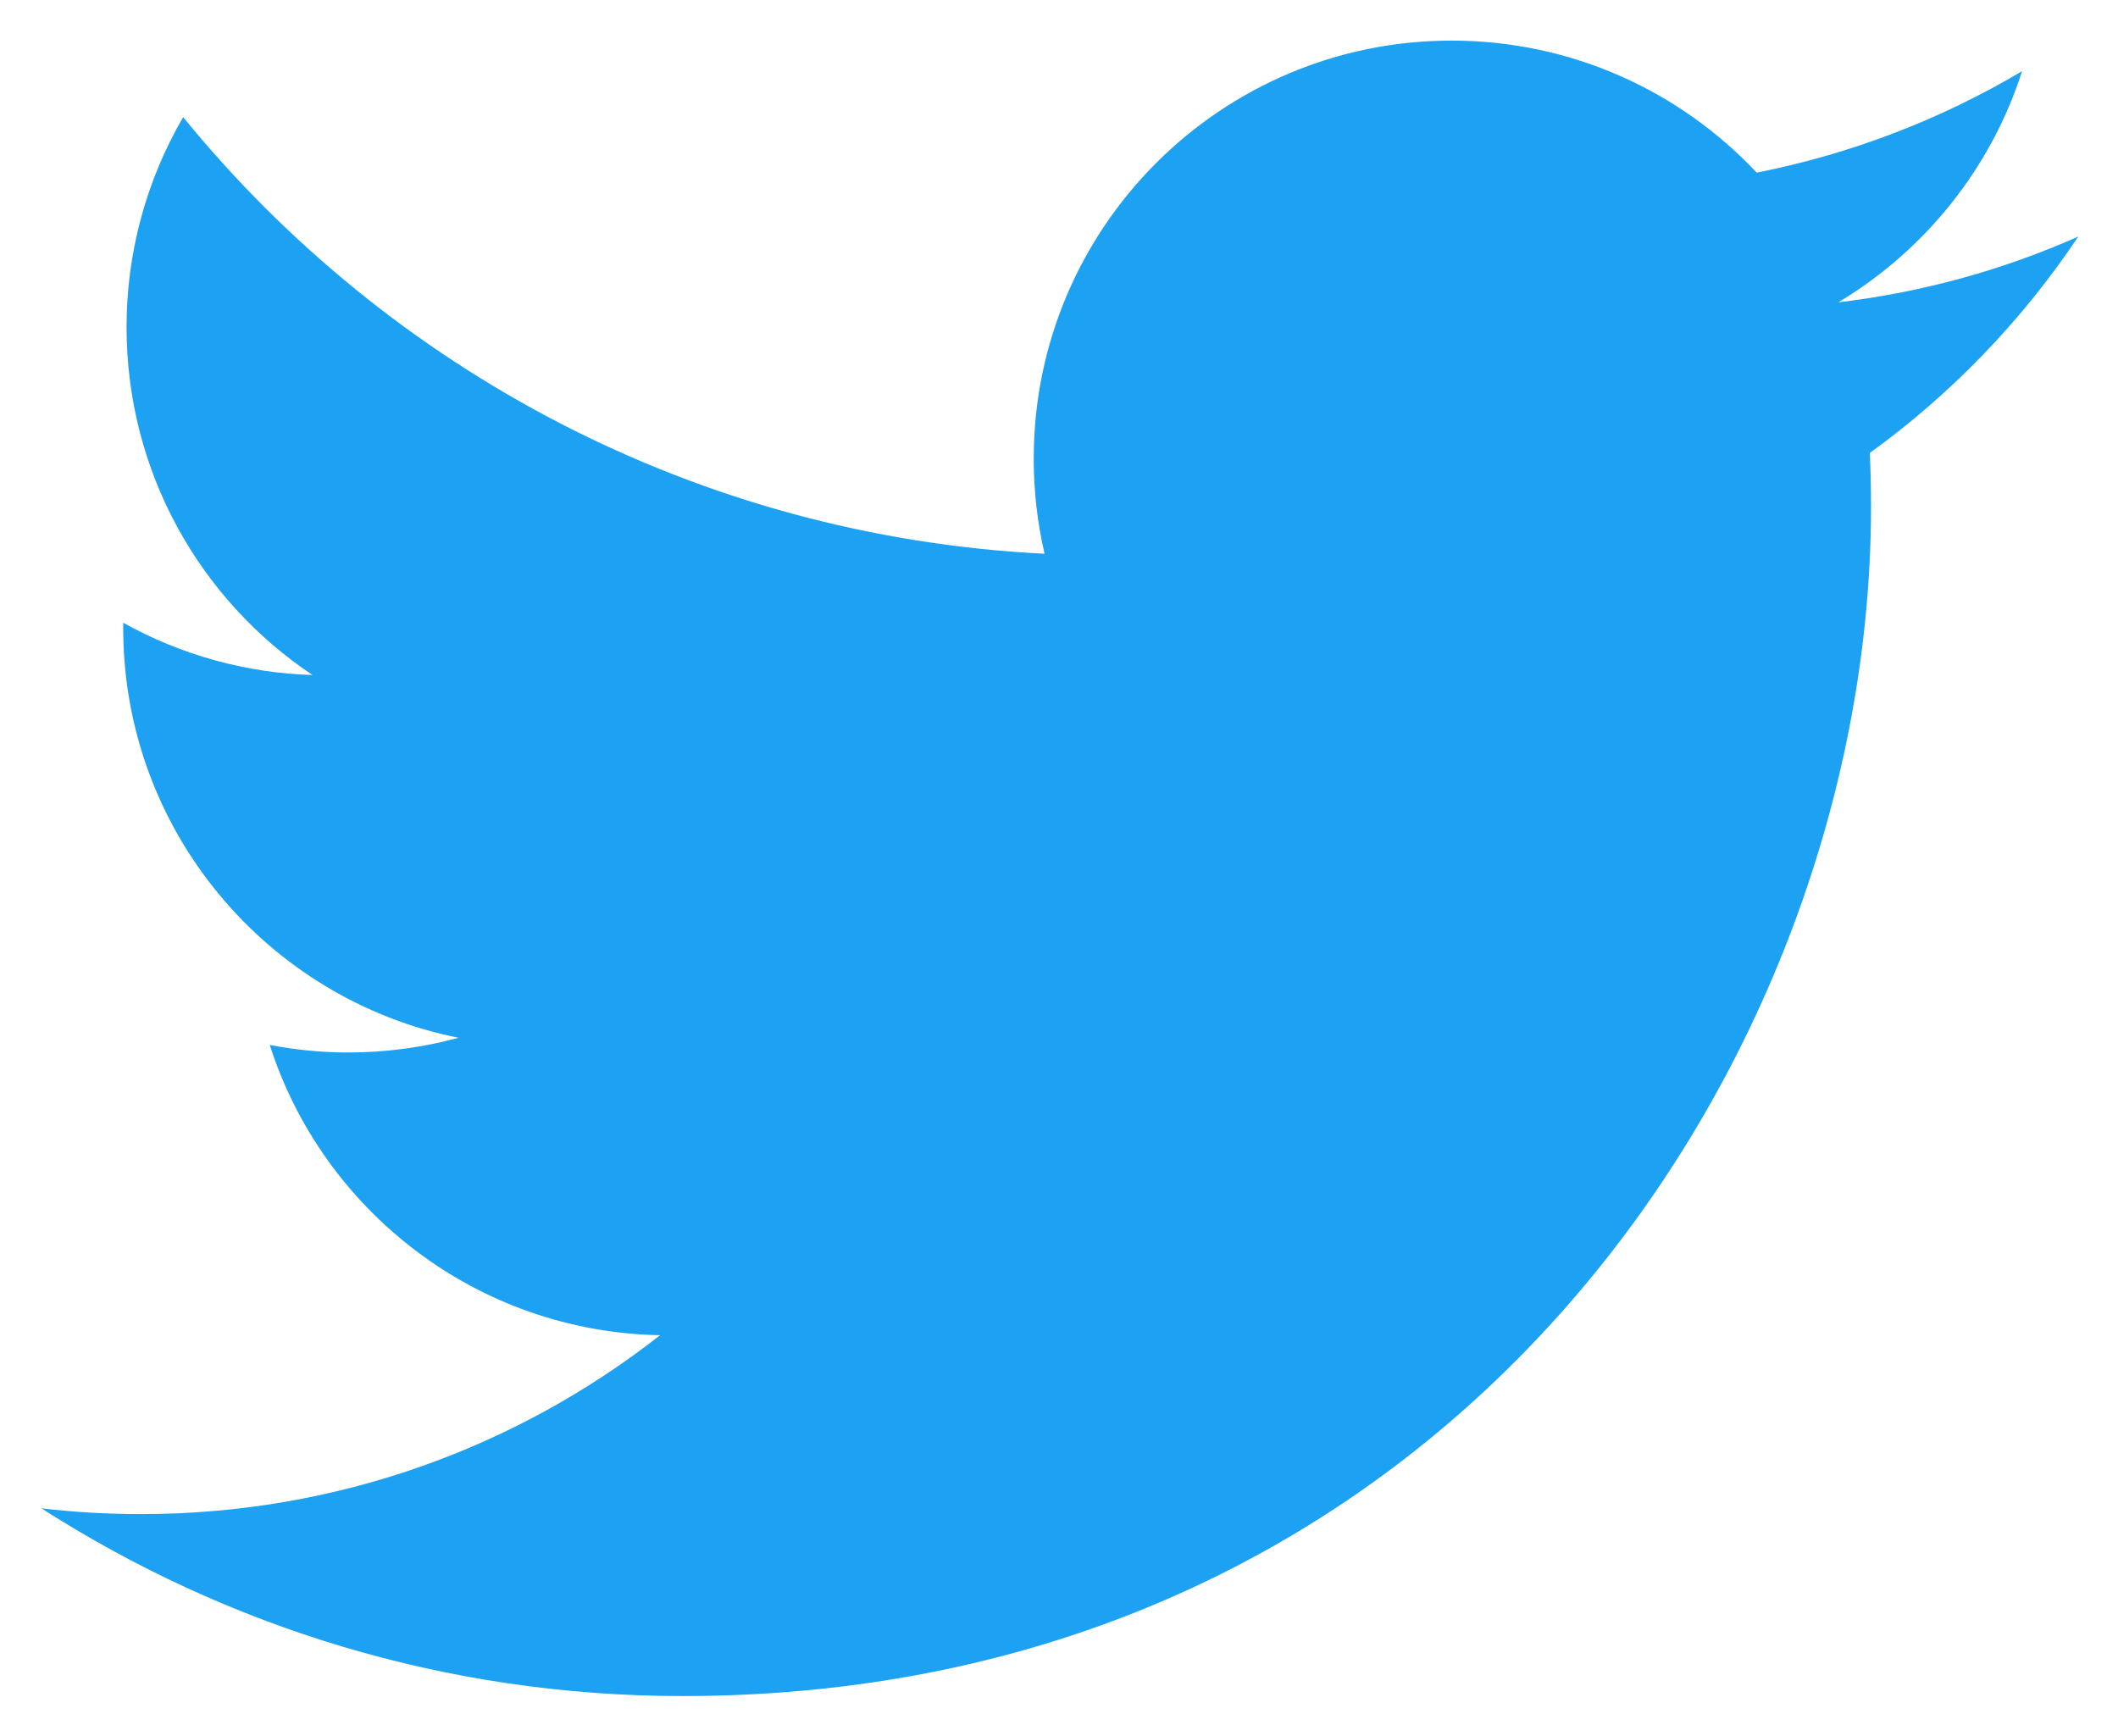
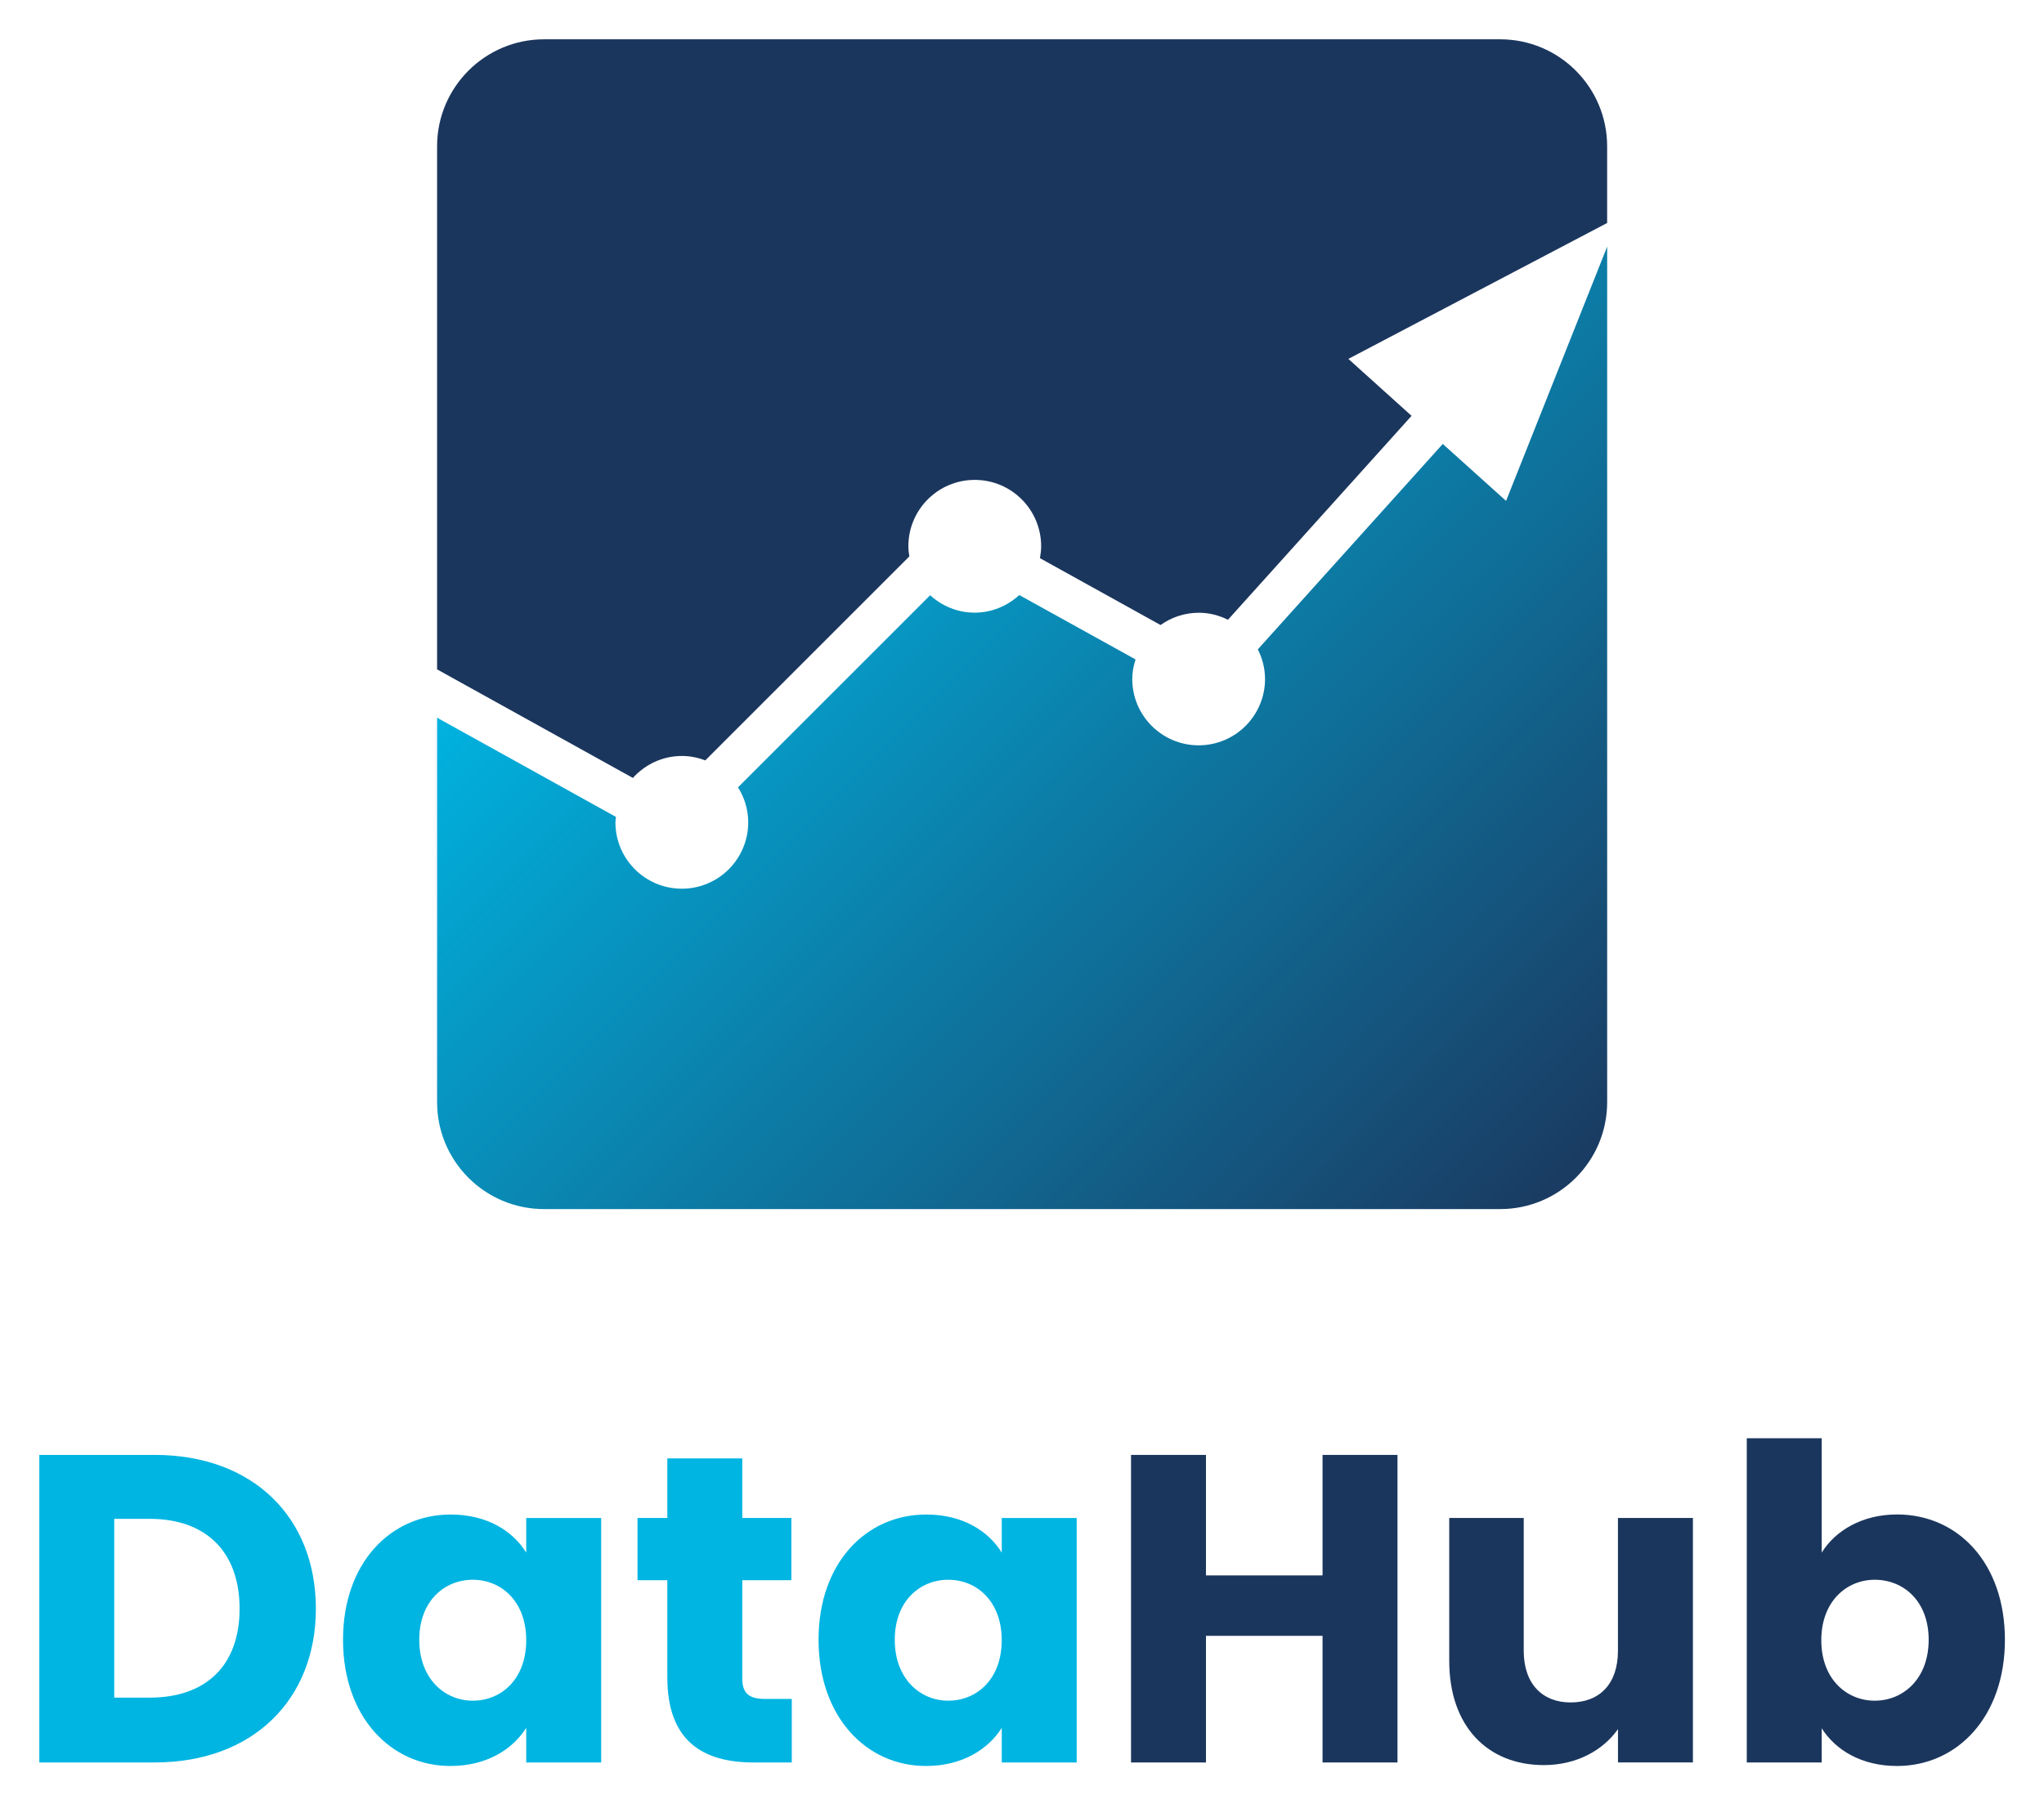
- <svg xmlns="http://www.w3.org/2000/svg" role="img" viewBox="50.50 0.00 299.00 245.00">
-   <style>svg {enable-background:new 0 0 1400 980}</style>
-   <path fill="none" d="M0 0h400v245H0z" pointer-events="none" />
-   <path fill="#1da1f2" d="M146.776 239.423c108.513 0 167.855-89.899 167.855-167.856 0-2.553-.052-5.094-.167-7.625a119.975 119.975 0 0 0 29.428-30.55c-10.57 4.7-21.946 7.862-33.878 9.288 12.18-7.304 21.53-18.857 25.942-32.63a118.317 118.317 0 0 1-37.462 14.32C287.73 12.903 272.403 5.732 255.431 5.732c-32.58 0-58.998 26.42-58.998 58.986a58.9 58.9 0 0 0 1.53 13.452c-49.032-2.466-92.51-25.942-121.607-61.638a58.837 58.837 0 0 0-7.989 29.651c0 20.468 10.415 38.537 26.253 49.108a58.555 58.555 0 0 1-26.718-7.378c-.009.247-.009.488-.009.752 0 28.571 20.336 52.426 47.33 57.831a59.07 59.07 0 0 1-15.556 2.077c-3.795 0-7.494-.374-11.087-1.064 7.51 23.44 29.289 40.498 55.11 40.974-20.192 15.827-45.628 25.253-73.272 25.253-4.756 0-9.455-.27-14.073-.816 26.11 16.735 57.113 26.5 90.434 26.5" />
+ <svg xmlns="http://www.w3.org/2000/svg" xmlns:xlink="http://www.w3.org/1999/xlink" role="img" viewBox="-12.29 -12.29 639.08 564.08">
+   <style>svg {enable-background:new 0 0 614.57 540}</style>
+   <style>.st0{fill:#1b365d}</style>
+   <path d="M401.22 538.9h23.43v-96.19h-23.43v37.68h-36.45v-37.68h-23.43v96.19h23.43v-39.6h36.45v39.6zm115.79-76.46h-23.43v41.52c0 10.41-5.76 16.17-14.8 16.17-8.77 0-14.66-5.76-14.66-16.17v-41.52h-23.29v44.67c0 20.42 11.92 32.61 29.6 32.61 10.28 0 18.5-4.66 23.16-11.24v10.41h23.43v-76.45h-.01zm40.28 10.83V437.5h-23.43v101.4h23.43v-10.69c4.25 6.72 12.33 11.79 23.57 11.79 18.77 0 33.71-15.35 33.71-39.47 0-24.12-14.8-39.19-33.71-39.19-10.96 0-19.32 5.07-23.57 11.93zm33.44 27.26c0 12.2-7.95 19.05-16.85 19.05-8.77 0-16.72-6.71-16.72-18.91s7.95-18.91 16.72-18.91c8.9 0 16.85 6.58 16.85 18.77z" class="st0" />
+   <path fill="#00b5e2" d="M36.04 442.71H0v96.19h36.04c30.7 0 50.43-19.6 50.43-48.1 0-28.63-19.74-48.09-50.43-48.09zm-12.61 75.91v-55.91h11.1c17.68 0 28.09 10.41 28.09 28.09s-10.41 27.82-28.09 27.82h-11.1zm71.53-18.09c0 24.12 14.94 39.47 33.57 39.47 11.37 0 19.46-5.21 23.71-11.92v10.83h23.43v-76.46h-23.43v10.83c-4.11-6.71-12.2-11.92-23.57-11.92-18.77-.02-33.71 15.06-33.71 39.17zm57.28.14c0 12.2-7.81 18.91-16.72 18.91-8.77 0-16.72-6.85-16.72-19.05 0-12.19 7.95-18.77 16.72-18.77 8.91 0 16.72 6.72 16.72 18.91zm44.12 11.65c0 19.87 11.1 26.58 26.99 26.58h11.92v-19.87h-8.36c-5.21 0-7.12-1.92-7.12-6.44V481.9h15.35v-19.46h-15.35V443.8h-23.43v18.64h-9.32v19.46h9.32v30.42zm47.28-11.79c0 24.12 14.94 39.47 33.57 39.47 11.37 0 19.46-5.21 23.71-11.92v10.83h23.43v-76.46h-23.43v10.83c-4.11-6.71-12.2-11.92-23.57-11.92-18.78-.02-33.71 15.06-33.71 39.17zm57.27.14c0 12.2-7.81 18.91-16.72 18.91-8.77 0-16.72-6.85-16.72-19.05 0-12.19 7.95-18.77 16.72-18.77 8.91 0 16.72 6.72 16.72 18.91z" />
+   <g>
+     <path d="M490.2 57.45V33.47C490.2 14.97 475.21 0 456.74 0h-298.9c-18.47 0-33.47 14.99-33.47 33.47v163.58L185.59 231c3.79-4.2 9.23-6.87 15.33-6.87 2.57 0 5.03.52 7.32 1.38l63.79-63.79c-.17-1.05-.31-2.1-.31-3.17 0-11.47 9.3-20.76 20.76-20.76s20.76 9.3 20.76 20.76c0 1.26-.17 2.5-.38 3.72l37.71 20.91c3.38-2.41 7.51-3.84 11.97-3.84 3.29 0 6.34.83 9.11 2.19l57.4-63.77-19.76-17.81 80.91-42.5z" class="st0" />
+     <defs>
+       <path id="SVGID_1_" d="M124.37 212.16v120.21c0 18.5 14.99 33.47 33.47 33.47h298.9c18.5 0 33.47-14.99 33.47-33.47V64.84l-31.61 79.52-19.79-17.81-57.83 64.24c1.41 2.79 2.26 5.91 2.26 9.25 0 11.47-9.3 20.76-20.76 20.76-11.47 0-20.76-9.3-20.76-20.76 0-2.15.43-4.17 1.03-6.1L306.4 173.8c-3.69 3.38-8.56 5.51-13.97 5.51-5.36 0-10.2-2.1-13.9-5.44l-60.07 60.07c1.98 3.17 3.19 6.91 3.19 10.94 0 11.47-9.3 20.76-20.76 20.76-11.47 0-20.76-9.3-20.76-20.76 0-.57.12-1.12.17-1.69l-55.93-31.03z" />
+     </defs>
+     <clipPath id="SVGID_2_">
+       <use overflow="visible" xlink:href="#SVGID_1_" />
+     </clipPath>
+     <g clip-path="url(#SVGID_2_)">
+       <defs>
+         <path id="SVGID_3_" d="M124.37 64.84h365.84v301H124.37z" />
+       </defs>
+       <linearGradient id="SVGID_4_" x1="140.575" x2="473.995" y1="48.629" y2="382.049" gradientUnits="userSpaceOnUse">
+         <stop offset=".202" stop-color="#00b5e2" />
+         <stop offset="1" stop-color="#1b365d" />
+       </linearGradient>
+       <use fill="url(#SVGID_4_)" overflow="visible" xlink:href="#SVGID_3_" />
+       <clipPath id="SVGID_5_">
+         <use overflow="visible" xlink:href="#SVGID_3_" />
+       </clipPath>
+     </g>
+   </g>
</svg>
